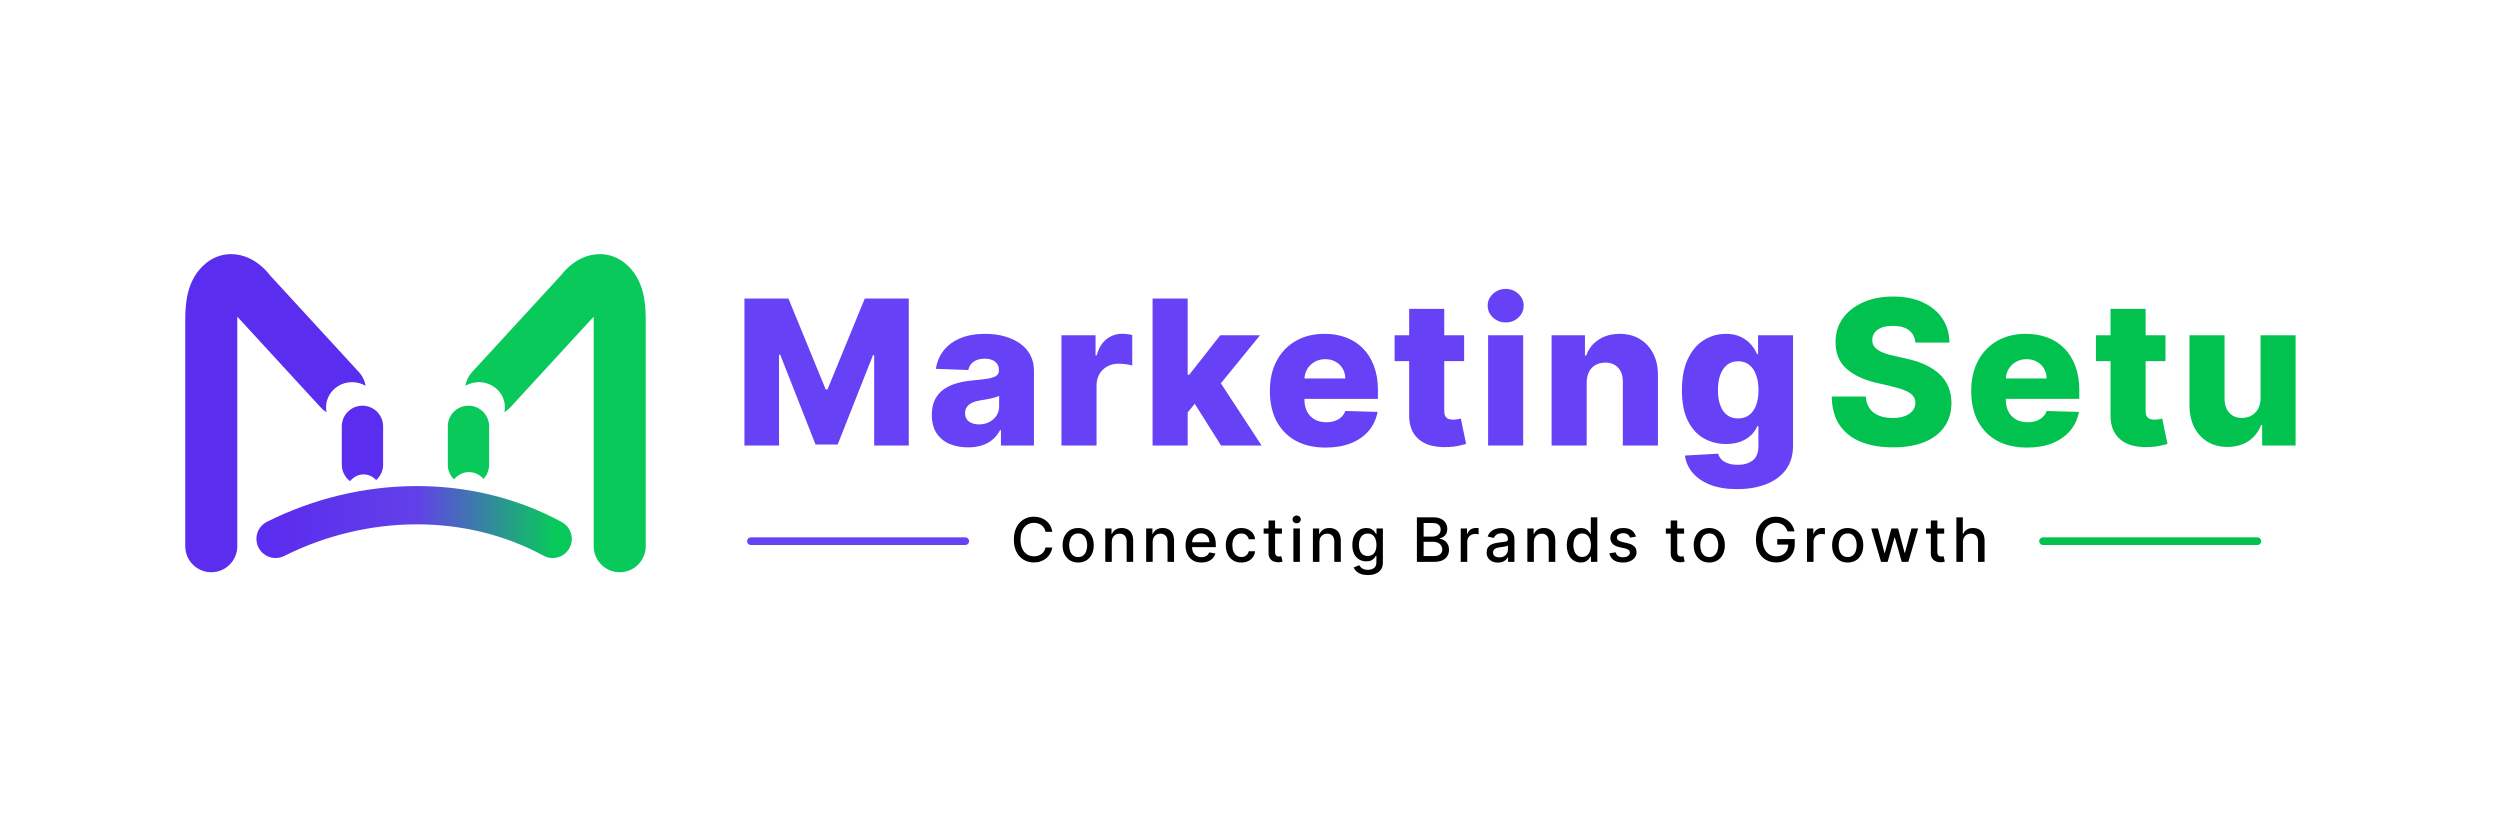
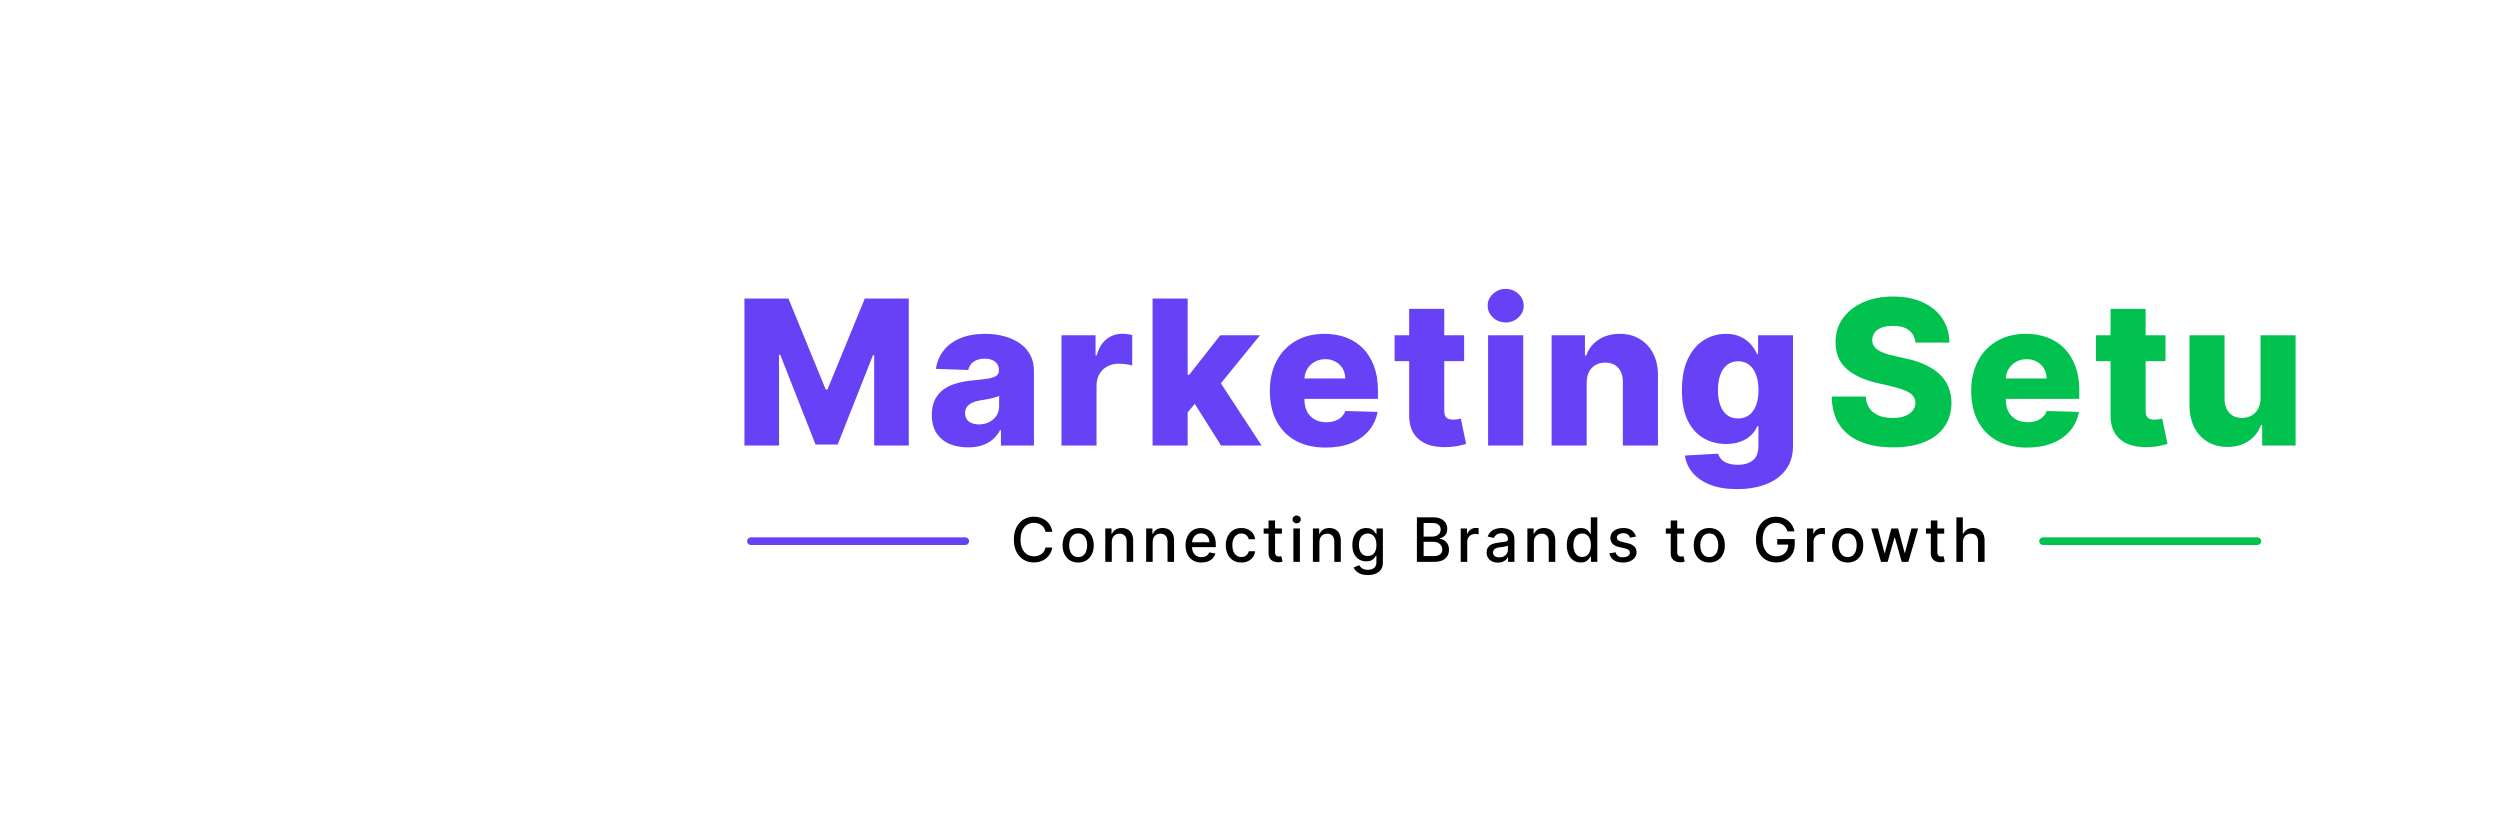
<svg xmlns="http://www.w3.org/2000/svg" width="1633" height="539" viewBox="0 0 1633 539" fill="none">
+   <style>
+     @keyframes drawBridge { to { stroke-dashoffset: 0; } }
+     @keyframes scalePillarLeft { 0% { transform: translateY(60px) scale(0.9); opacity: 0; } 100% { transform: translateY(0) scale(1); opacity: 1; } }
+     @keyframes scalePillarRight { 0% { transform: translateY(60px) scale(0.9); opacity: 0; } 100% { transform: translateY(0) scale(1); opacity: 1; } }
+     @keyframes fadeInNode { 0% { transform: scale(0); opacity: 0; } 70% { transform: scale(1.15); } 100% { transform: scale(1); opacity: 1; } }
+     @keyframes gradientShift { 0% { stop-color: #5B2DEE; } 50% { stop-color: #09C95B; } 100% { stop-color: #5B2DEE; } }
+     @keyframes gradientShiftRight { 0% { stop-color: #09C95B; } 50% { stop-color: #5B2DEE; } 100% { stop-color: #09C95B; } }
+     .pillar-left { transform-origin: 138px 270px; animation: scalePillarLeft 0.8s cubic-bezier(0.34, 1.56, 0.64, 1) forwards; opacity: 0; }
+     .pillar-right { transform-origin: 404px 270px; animation: scalePillarRight 0.8s cubic-bezier(0.34, 1.56, 0.64, 1) 0.15s forwards; opacity: 0; }
+     .node-left { transform-origin: 236px 285px; animation: fadeInNode 0.6s cubic-bezier(0.34, 1.56, 0.64, 1) 0.5s forwards; opacity: 0; }
+     .node-right { transform-origin: 306px 285px; animation: fadeInNode 0.6s cubic-bezier(0.34, 1.56, 0.64, 1) 0.65s forwards; opacity: 0; }
+     .bridge-line { stroke-dasharray: 400; stroke-dashoffset: 400; animation: drawBridge 1.2s cubic-bezier(0.4, 0, 0.2, 1) 0.3s forwards; }
+     .stop-1 { animation: gradientShift 6s infinite alternate; }
+     .stop-2 { animation: gradientShiftRight 6s infinite alternate; }
+ </style>
  <path d="M486.266 195H515L539.375 254.437H540.5L564.875 195H593.609V291H571.016V232.031H570.219L547.156 290.391H532.719L509.656 231.703H508.859V291H486.266V195ZM632.339 292.219C627.745 292.219 623.667 291.453 620.105 289.922C616.573 288.359 613.776 286.016 611.714 282.891C609.683 279.734 608.667 275.781 608.667 271.031C608.667 267.031 609.37 263.656 610.776 260.906C612.183 258.156 614.12 255.922 616.589 254.203C619.058 252.484 621.901 251.187 625.12 250.312C628.339 249.406 631.776 248.797 635.433 248.484C639.526 248.109 642.823 247.719 645.323 247.313C647.823 246.875 649.636 246.266 650.761 245.484C651.917 244.672 652.495 243.531 652.495 242.062V241.828C652.495 239.422 651.667 237.562 650.011 236.25C648.355 234.937 646.12 234.281 643.308 234.281C640.276 234.281 637.839 234.937 635.995 236.25C634.151 237.562 632.98 239.375 632.48 241.687L611.339 240.937C611.964 236.562 613.573 232.656 616.167 229.219C618.792 225.75 622.386 223.031 626.948 221.062C631.542 219.062 637.058 218.063 643.495 218.063C648.089 218.063 652.323 218.609 656.198 219.703C660.073 220.766 663.448 222.328 666.323 224.391C669.198 226.422 671.417 228.922 672.98 231.891C674.573 234.859 675.37 238.25 675.37 242.062V291H653.808V280.969H653.245C651.964 283.406 650.323 285.469 648.323 287.156C646.355 288.844 644.026 290.109 641.339 290.953C638.683 291.797 635.683 292.219 632.339 292.219ZM639.417 277.219C641.886 277.219 644.105 276.719 646.073 275.719C648.073 274.719 649.667 273.344 650.855 271.594C652.042 269.812 652.636 267.75 652.636 265.406V258.562C651.98 258.906 651.183 259.219 650.245 259.5C649.339 259.781 648.339 260.047 647.245 260.297C646.151 260.547 645.026 260.766 643.87 260.953C642.714 261.141 641.605 261.312 640.542 261.469C638.386 261.812 636.542 262.344 635.011 263.062C633.511 263.781 632.355 264.719 631.542 265.875C630.761 267 630.37 268.344 630.37 269.906C630.37 272.281 631.214 274.094 632.901 275.344C634.62 276.594 636.792 277.219 639.417 277.219ZM693.346 291V219H715.611V232.125H716.361C717.674 227.375 719.815 223.844 722.783 221.531C725.752 219.187 729.205 218.016 733.143 218.016C734.205 218.016 735.299 218.094 736.424 218.25C737.549 218.375 738.596 218.578 739.565 218.859V238.781C738.471 238.406 737.033 238.109 735.252 237.891C733.502 237.672 731.94 237.562 730.565 237.562C727.846 237.562 725.393 238.172 723.205 239.391C721.049 240.578 719.346 242.25 718.096 244.406C716.877 246.531 716.268 249.031 716.268 251.906V291H693.346ZM773.536 272.109L773.63 244.781H776.818L797.068 219H823.036L792.943 255.938H786.896L773.536 272.109ZM752.864 291V195H775.786V291H752.864ZM797.583 291L778.739 261.094L793.833 244.828L824.068 291H797.583ZM865.891 292.359C858.36 292.359 851.86 290.875 846.391 287.906C840.953 284.906 836.766 280.641 833.828 275.109C830.922 269.547 829.469 262.937 829.469 255.281C829.469 247.844 830.938 241.344 833.875 235.781C836.813 230.187 840.953 225.844 846.297 222.75C851.641 219.625 857.938 218.063 865.188 218.063C870.313 218.063 875 218.859 879.25 220.453C883.5 222.047 887.172 224.406 890.266 227.531C893.36 230.656 895.766 234.516 897.485 239.109C899.203 243.672 900.063 248.906 900.063 254.812V260.531H837.485V247.219H878.735C878.703 244.781 878.125 242.609 877 240.703C875.875 238.797 874.328 237.312 872.36 236.25C870.422 235.156 868.188 234.609 865.656 234.609C863.094 234.609 860.797 235.187 858.766 236.344C856.735 237.469 855.125 239.016 853.938 240.984C852.75 242.922 852.125 245.125 852.063 247.594V261.141C852.063 264.078 852.641 266.656 853.797 268.875C854.953 271.062 856.594 272.766 858.719 273.984C860.844 275.203 863.375 275.812 866.313 275.812C868.344 275.812 870.188 275.531 871.844 274.969C873.5 274.406 874.922 273.578 876.11 272.484C877.297 271.391 878.188 270.047 878.781 268.453L899.828 269.062C898.953 273.781 897.031 277.891 894.063 281.391C891.125 284.859 887.266 287.562 882.485 289.5C877.703 291.406 872.172 292.359 865.891 292.359ZM956.37 219V235.875H910.948V219H956.37ZM920.464 201.75H943.386V268.359C943.386 269.766 943.605 270.906 944.042 271.781C944.511 272.625 945.183 273.234 946.058 273.609C946.933 273.953 947.98 274.125 949.198 274.125C950.073 274.125 950.995 274.047 951.964 273.891C952.964 273.703 953.714 273.547 954.214 273.422L957.683 289.969C956.589 290.281 955.042 290.672 953.042 291.141C951.073 291.609 948.714 291.906 945.964 292.031C940.589 292.281 935.98 291.656 932.136 290.156C928.323 288.625 925.402 286.25 923.37 283.031C921.37 279.812 920.402 275.766 920.464 270.891V201.75ZM972.026 291V219H994.948V291H972.026ZM983.51 210.609C980.291 210.609 977.526 209.547 975.213 207.422C972.901 205.266 971.744 202.672 971.744 199.641C971.744 196.641 972.901 194.078 975.213 191.953C977.526 189.797 980.291 188.719 983.51 188.719C986.76 188.719 989.526 189.797 991.807 191.953C994.119 194.078 995.276 196.641 995.276 199.641C995.276 202.672 994.119 205.266 991.807 207.422C989.526 209.547 986.76 210.609 983.51 210.609ZM1036.42 249.937V291H1013.5V219H1035.29V232.219H1036.09C1037.68 227.812 1040.4 224.359 1044.25 221.859C1048.09 219.328 1052.67 218.063 1057.98 218.063C1063.04 218.063 1067.43 219.203 1071.15 221.484C1074.9 223.734 1077.81 226.891 1079.87 230.953C1081.97 234.984 1083 239.703 1082.97 245.109V291H1060.04V249.609C1060.08 245.609 1059.06 242.484 1057 240.234C1054.97 237.984 1052.14 236.859 1048.51 236.859C1046.11 236.859 1043.98 237.391 1042.14 238.453C1040.33 239.484 1038.92 240.969 1037.92 242.906C1036.95 244.844 1036.45 247.187 1036.42 249.937ZM1134.68 319.5C1127.84 319.5 1121.98 318.547 1117.1 316.641C1112.23 314.734 1108.4 312.125 1105.62 308.813C1102.84 305.5 1101.16 301.75 1100.6 297.563L1122.3 296.344C1122.71 297.813 1123.46 299.094 1124.55 300.188C1125.68 301.281 1127.13 302.125 1128.91 302.719C1130.73 303.313 1132.85 303.609 1135.29 303.609C1139.13 303.609 1142.3 302.672 1144.8 300.797C1147.34 298.953 1148.6 295.719 1148.6 291.094V278.437H1147.8C1146.9 280.656 1145.52 282.641 1143.68 284.391C1141.84 286.141 1139.54 287.516 1136.79 288.516C1134.07 289.516 1130.95 290.016 1127.41 290.016C1122.16 290.016 1117.35 288.797 1112.98 286.359C1108.63 283.891 1105.15 280.078 1102.52 274.922C1099.93 269.734 1098.63 263.062 1098.63 254.906C1098.63 246.5 1099.98 239.578 1102.66 234.141C1105.35 228.672 1108.87 224.625 1113.21 222C1117.59 219.375 1122.29 218.063 1127.32 218.063C1131.1 218.063 1134.34 218.719 1137.02 220.031C1139.74 221.313 1141.98 222.969 1143.73 225C1145.48 227.031 1146.8 229.141 1147.71 231.328H1148.37V219H1171.2V291.281C1171.2 297.375 1169.66 302.516 1166.6 306.703C1163.54 310.891 1159.26 314.063 1153.76 316.219C1148.26 318.406 1141.9 319.5 1134.68 319.5ZM1135.38 273.328C1138.16 273.328 1140.54 272.594 1142.51 271.125C1144.48 269.656 1145.99 267.547 1147.05 264.797C1148.12 262.047 1148.65 258.75 1148.65 254.906C1148.65 251 1148.12 247.641 1147.05 244.828C1146.02 241.984 1144.51 239.797 1142.51 238.266C1140.54 236.734 1138.16 235.969 1135.38 235.969C1132.54 235.969 1130.13 236.75 1128.16 238.312C1126.2 239.875 1124.7 242.078 1123.66 244.922C1122.66 247.734 1122.16 251.062 1122.16 254.906C1122.16 258.75 1122.68 262.047 1123.71 264.797C1124.74 267.547 1126.23 269.656 1128.16 271.125C1130.13 272.594 1132.54 273.328 1135.38 273.328Z" fill="#6741F6" />
  <line x1="490.5" y1="353.5" x2="630.5" y2="353.5" stroke="#6741F6" stroke-width="5" stroke-linecap="round" />
  <line x1="1334.5" y1="353.5" x2="1474.5" y2="353.5" stroke="#01C24F" stroke-width="5" stroke-linecap="round" />
  <path d="M687.358 347.369H682.926C682.756 346.422 682.438 345.589 681.974 344.869C681.51 344.15 680.942 343.539 680.27 343.037C679.598 342.535 678.845 342.156 678.011 341.901C677.188 341.645 676.312 341.517 675.384 341.517C673.707 341.517 672.206 341.938 670.881 342.781C669.564 343.624 668.523 344.86 667.756 346.489C666.998 348.117 666.619 350.106 666.619 352.455C666.619 354.822 666.998 356.82 667.756 358.449C668.523 360.078 669.569 361.309 670.895 362.142C672.221 362.975 673.712 363.392 675.369 363.392C676.288 363.392 677.159 363.269 677.983 363.023C678.816 362.767 679.569 362.393 680.241 361.901C680.914 361.408 681.482 360.807 681.946 360.097C682.42 359.377 682.746 358.553 682.926 357.625L687.358 357.639C687.121 359.069 686.662 360.385 685.98 361.588C685.308 362.781 684.441 363.813 683.381 364.685C682.33 365.546 681.127 366.214 679.773 366.688C678.419 367.161 676.941 367.398 675.341 367.398C672.822 367.398 670.578 366.801 668.608 365.608C666.638 364.405 665.085 362.687 663.949 360.452C662.822 358.217 662.259 355.551 662.259 352.455C662.259 349.348 662.827 346.683 663.963 344.457C665.099 342.223 666.652 340.509 668.622 339.315C670.592 338.113 672.831 337.511 675.341 337.511C676.884 337.511 678.324 337.734 679.659 338.179C681.004 338.615 682.211 339.259 683.281 340.111C684.351 340.954 685.237 341.986 685.938 343.207C686.638 344.42 687.112 345.807 687.358 347.369ZM704.26 367.44C702.214 367.44 700.429 366.972 698.904 366.034C697.38 365.097 696.196 363.785 695.353 362.099C694.51 360.414 694.089 358.444 694.089 356.19C694.089 353.927 694.51 351.948 695.353 350.253C696.196 348.558 697.38 347.241 698.904 346.304C700.429 345.366 702.214 344.898 704.26 344.898C706.305 344.898 708.09 345.366 709.615 346.304C711.139 347.241 712.323 348.558 713.166 350.253C714.009 351.948 714.43 353.927 714.43 356.19C714.43 358.444 714.009 360.414 713.166 362.099C712.323 363.785 711.139 365.097 709.615 366.034C708.09 366.972 706.305 367.44 704.26 367.44ZM704.274 363.875C705.599 363.875 706.698 363.525 707.569 362.824C708.44 362.123 709.084 361.19 709.501 360.026C709.927 358.861 710.14 357.578 710.14 356.176C710.14 354.784 709.927 353.506 709.501 352.341C709.084 351.167 708.44 350.224 707.569 349.514C706.698 348.804 705.599 348.449 704.274 348.449C702.938 348.449 701.831 348.804 700.95 349.514C700.079 350.224 699.43 351.167 699.004 352.341C698.587 353.506 698.379 354.784 698.379 356.176C698.379 357.578 698.587 358.861 699.004 360.026C699.43 361.19 700.079 362.123 700.95 362.824C701.831 363.525 702.938 363.875 704.274 363.875ZM726.218 354.045V367H721.971V345.182H726.047V348.733H726.317C726.819 347.578 727.605 346.65 728.675 345.949C729.755 345.248 731.114 344.898 732.752 344.898C734.239 344.898 735.541 345.21 736.658 345.835C737.776 346.451 738.642 347.369 739.258 348.591C739.873 349.812 740.181 351.323 740.181 353.122V367H735.934V353.634C735.934 352.052 735.522 350.816 734.698 349.926C733.874 349.027 732.743 348.577 731.303 348.577C730.318 348.577 729.442 348.79 728.675 349.216C727.918 349.642 727.316 350.267 726.871 351.091C726.436 351.905 726.218 352.89 726.218 354.045ZM752.924 354.045V367H748.677V345.182H752.754V348.733H753.024C753.525 347.578 754.311 346.65 755.382 345.949C756.461 345.248 757.82 344.898 759.458 344.898C760.945 344.898 762.247 345.21 763.364 345.835C764.482 346.451 765.348 347.369 765.964 348.591C766.579 349.812 766.887 351.323 766.887 353.122V367H762.64V353.634C762.64 352.052 762.228 350.816 761.404 349.926C760.58 349.027 759.449 348.577 758.009 348.577C757.025 348.577 756.149 348.79 755.382 349.216C754.624 349.642 754.023 350.267 753.578 351.091C753.142 351.905 752.924 352.89 752.924 354.045ZM784.787 367.44C782.637 367.44 780.786 366.981 779.233 366.062C777.689 365.134 776.496 363.832 775.653 362.156C774.82 360.471 774.403 358.496 774.403 356.233C774.403 353.998 774.82 352.028 775.653 350.324C776.496 348.619 777.67 347.289 779.176 346.332C780.691 345.376 782.462 344.898 784.488 344.898C785.719 344.898 786.913 345.101 788.068 345.509C789.223 345.916 790.26 346.555 791.179 347.426C792.097 348.297 792.822 349.429 793.352 350.821C793.882 352.204 794.147 353.884 794.147 355.864V357.369H776.804V354.188H789.986C789.986 353.07 789.758 352.08 789.304 351.219C788.849 350.348 788.21 349.661 787.386 349.159C786.572 348.657 785.615 348.406 784.517 348.406C783.324 348.406 782.282 348.7 781.392 349.287C780.511 349.865 779.829 350.622 779.346 351.56C778.873 352.488 778.636 353.496 778.636 354.585V357.071C778.636 358.529 778.892 359.77 779.403 360.793C779.924 361.815 780.648 362.597 781.576 363.136C782.504 363.667 783.589 363.932 784.829 363.932C785.634 363.932 786.368 363.818 787.031 363.591C787.694 363.354 788.267 363.004 788.75 362.54C789.233 362.076 789.602 361.503 789.858 360.821L793.878 361.545C793.556 362.729 792.978 363.766 792.145 364.656C791.321 365.537 790.284 366.223 789.034 366.716C787.793 367.199 786.378 367.44 784.787 367.44ZM810.85 367.44C808.738 367.44 806.92 366.962 805.396 366.006C803.88 365.04 802.716 363.709 801.901 362.014C801.087 360.319 800.68 358.378 800.68 356.19C800.68 353.974 801.096 352.019 801.93 350.324C802.763 348.619 803.937 347.289 805.452 346.332C806.968 345.376 808.753 344.898 810.808 344.898C812.465 344.898 813.942 345.205 815.239 345.821C816.537 346.427 817.583 347.279 818.379 348.378C819.183 349.476 819.662 350.759 819.813 352.227H815.68C815.452 351.205 814.932 350.324 814.117 349.585C813.312 348.847 812.233 348.477 810.879 348.477C809.695 348.477 808.658 348.79 807.768 349.415C806.887 350.03 806.201 350.911 805.708 352.057C805.216 353.193 804.969 354.538 804.969 356.091C804.969 357.682 805.211 359.055 805.694 360.21C806.177 361.366 806.859 362.26 807.739 362.895C808.629 363.529 809.676 363.847 810.879 363.847C811.683 363.847 812.413 363.7 813.066 363.406C813.729 363.103 814.283 362.672 814.728 362.114C815.183 361.555 815.5 360.883 815.68 360.097H819.813C819.662 361.508 819.202 362.767 818.435 363.875C817.668 364.983 816.641 365.854 815.353 366.489C814.075 367.123 812.574 367.44 810.85 367.44ZM837.34 345.182V348.591H825.422V345.182H837.34ZM828.618 339.955H832.865V360.594C832.865 361.418 832.988 362.038 833.235 362.455C833.481 362.862 833.798 363.141 834.186 363.293C834.584 363.435 835.015 363.506 835.479 363.506C835.82 363.506 836.118 363.482 836.374 363.435C836.63 363.387 836.828 363.349 836.97 363.321L837.738 366.83C837.491 366.924 837.141 367.019 836.686 367.114C836.232 367.218 835.664 367.275 834.982 367.284C833.864 367.303 832.823 367.104 831.857 366.688C830.891 366.271 830.11 365.627 829.513 364.756C828.916 363.884 828.618 362.791 828.618 361.474V339.955ZM844.838 367V345.182H849.085V367H844.838ZM846.983 341.815C846.244 341.815 845.61 341.569 845.079 341.077C844.559 340.575 844.298 339.978 844.298 339.287C844.298 338.586 844.559 337.99 845.079 337.497C845.61 336.995 846.244 336.744 846.983 336.744C847.721 336.744 848.351 336.995 848.872 337.497C849.402 337.99 849.667 338.586 849.667 339.287C849.667 339.978 849.402 340.575 848.872 341.077C848.351 341.569 847.721 341.815 846.983 341.815ZM861.846 354.045V367H857.599V345.182H861.676V348.733H861.945C862.447 347.578 863.233 346.65 864.303 345.949C865.383 345.248 866.742 344.898 868.38 344.898C869.867 344.898 871.169 345.21 872.286 345.835C873.404 346.451 874.27 347.369 874.886 348.591C875.501 349.812 875.809 351.323 875.809 353.122V367H871.562V353.634C871.562 352.052 871.15 350.816 870.326 349.926C869.502 349.027 868.371 348.577 866.931 348.577C865.946 348.577 865.07 348.79 864.303 349.216C863.546 349.642 862.945 350.267 862.499 351.091C862.064 351.905 861.846 352.89 861.846 354.045ZM893.453 375.636C891.72 375.636 890.228 375.409 888.978 374.955C887.738 374.5 886.725 373.899 885.939 373.151C885.153 372.402 884.566 371.583 884.177 370.693L887.828 369.188C888.084 369.604 888.424 370.045 888.851 370.509C889.286 370.982 889.873 371.384 890.612 371.716C891.36 372.047 892.321 372.213 893.495 372.213C895.105 372.213 896.436 371.82 897.487 371.034C898.538 370.258 899.064 369.017 899.064 367.312V363.023H898.794C898.538 363.487 898.169 364.003 897.686 364.571C897.212 365.139 896.559 365.632 895.726 366.048C894.892 366.465 893.808 366.673 892.473 366.673C890.749 366.673 889.196 366.271 887.814 365.466C886.441 364.652 885.352 363.454 884.547 361.872C883.751 360.281 883.353 358.326 883.353 356.006C883.353 353.686 883.746 351.697 884.532 350.04C885.328 348.383 886.417 347.114 887.799 346.233C889.182 345.343 890.749 344.898 892.501 344.898C893.855 344.898 894.949 345.125 895.782 345.58C896.616 346.025 897.264 346.545 897.728 347.142C898.202 347.739 898.566 348.264 898.822 348.719H899.135V345.182H903.297V367.483C903.297 369.358 902.861 370.897 901.99 372.099C901.119 373.302 899.94 374.192 898.453 374.77C896.976 375.348 895.309 375.636 893.453 375.636ZM893.41 363.151C894.632 363.151 895.664 362.866 896.507 362.298C897.359 361.721 898.003 360.897 898.439 359.827C898.884 358.747 899.106 357.455 899.106 355.949C899.106 354.481 898.888 353.188 898.453 352.071C898.017 350.954 897.378 350.082 896.535 349.457C895.692 348.823 894.651 348.506 893.41 348.506C892.132 348.506 891.066 348.837 890.214 349.5C889.362 350.153 888.718 351.044 888.282 352.17C887.856 353.297 887.643 354.557 887.643 355.949C887.643 357.379 887.861 358.634 888.297 359.713C888.732 360.793 889.376 361.635 890.228 362.241C891.09 362.848 892.151 363.151 893.41 363.151ZM925.519 367V337.909H936.173C938.237 337.909 939.947 338.25 941.301 338.932C942.655 339.604 943.668 340.518 944.34 341.673C945.013 342.819 945.349 344.112 945.349 345.551C945.349 346.763 945.126 347.786 944.681 348.619C944.236 349.443 943.64 350.106 942.892 350.608C942.153 351.1 941.339 351.46 940.448 351.688V351.972C941.414 352.019 942.357 352.331 943.275 352.909C944.203 353.477 944.97 354.287 945.576 355.338C946.182 356.389 946.485 357.668 946.485 359.173C946.485 360.66 946.135 361.995 945.434 363.179C944.743 364.353 943.673 365.286 942.224 365.977C940.775 366.659 938.924 367 936.67 367H925.519ZM929.909 363.236H936.244C938.346 363.236 939.852 362.829 940.761 362.014C941.67 361.2 942.125 360.182 942.125 358.96C942.125 358.042 941.893 357.199 941.429 356.432C940.965 355.665 940.302 355.054 939.44 354.599C938.588 354.145 937.574 353.918 936.4 353.918H929.909V363.236ZM929.909 350.494H935.789C936.774 350.494 937.66 350.305 938.446 349.926C939.241 349.547 939.871 349.017 940.335 348.335C940.808 347.644 941.045 346.83 941.045 345.892C941.045 344.689 940.624 343.681 939.781 342.866C938.938 342.052 937.645 341.645 935.903 341.645H929.909V350.494ZM954.15 367V345.182H958.256V348.648H958.483C958.881 347.473 959.581 346.55 960.585 345.878C961.598 345.196 962.744 344.855 964.023 344.855C964.288 344.855 964.6 344.865 964.96 344.884C965.329 344.902 965.618 344.926 965.827 344.955V349.017C965.656 348.97 965.353 348.918 964.917 348.861C964.482 348.795 964.046 348.761 963.611 348.761C962.607 348.761 961.712 348.974 960.926 349.401C960.149 349.817 959.534 350.4 959.079 351.148C958.625 351.886 958.398 352.729 958.398 353.676V367H954.15ZM978.456 367.483C977.074 367.483 975.824 367.227 974.706 366.716C973.589 366.195 972.703 365.442 972.05 364.457C971.406 363.473 971.084 362.265 971.084 360.835C971.084 359.604 971.321 358.591 971.794 357.795C972.268 357 972.907 356.37 973.712 355.906C974.517 355.442 975.416 355.092 976.411 354.855C977.405 354.618 978.418 354.438 979.45 354.315C980.757 354.164 981.818 354.041 982.632 353.946C983.447 353.842 984.038 353.676 984.408 353.449C984.777 353.222 984.962 352.852 984.962 352.341V352.241C984.962 351.001 984.611 350.04 983.911 349.358C983.219 348.676 982.187 348.335 980.814 348.335C979.384 348.335 978.257 348.652 977.433 349.287C976.619 349.912 976.056 350.608 975.743 351.375L971.752 350.466C972.225 349.14 972.916 348.07 973.825 347.256C974.744 346.432 975.8 345.835 976.993 345.466C978.186 345.087 979.441 344.898 980.757 344.898C981.628 344.898 982.552 345.002 983.527 345.21C984.512 345.409 985.431 345.778 986.283 346.318C987.145 346.858 987.85 347.63 988.399 348.634C988.949 349.628 989.223 350.92 989.223 352.511V367H985.075V364.017H984.905C984.63 364.566 984.218 365.106 983.669 365.636C983.12 366.167 982.414 366.607 981.553 366.957C980.691 367.308 979.659 367.483 978.456 367.483ZM979.379 364.074C980.554 364.074 981.557 363.842 982.391 363.378C983.234 362.914 983.873 362.308 984.308 361.56C984.753 360.802 984.976 359.992 984.976 359.131V356.318C984.824 356.47 984.531 356.612 984.095 356.744C983.669 356.867 983.181 356.976 982.632 357.071C982.083 357.156 981.548 357.237 981.027 357.312C980.506 357.379 980.071 357.436 979.72 357.483C978.896 357.587 978.144 357.762 977.462 358.009C976.789 358.255 976.25 358.61 975.842 359.074C975.445 359.528 975.246 360.134 975.246 360.892C975.246 361.943 975.634 362.739 976.411 363.278C977.187 363.809 978.177 364.074 979.379 364.074ZM1001.93 354.045V367H997.68V345.182H1001.76V348.733H1002.03C1002.53 347.578 1003.31 346.65 1004.38 345.949C1005.46 345.248 1006.82 344.898 1008.46 344.898C1009.95 344.898 1011.25 345.21 1012.37 345.835C1013.49 346.451 1014.35 347.369 1014.97 348.591C1015.58 349.812 1015.89 351.323 1015.89 353.122V367H1011.64V353.634C1011.64 352.052 1011.23 350.816 1010.41 349.926C1009.58 349.027 1008.45 348.577 1007.01 348.577C1006.03 348.577 1005.15 348.79 1004.38 349.216C1003.63 349.642 1003.03 350.267 1002.58 351.091C1002.15 351.905 1001.93 352.89 1001.93 354.045ZM1032.55 367.426C1030.79 367.426 1029.22 366.976 1027.84 366.077C1026.46 365.168 1025.39 363.875 1024.6 362.199C1023.82 360.513 1023.43 358.491 1023.43 356.134C1023.43 353.776 1023.83 351.759 1024.61 350.082C1025.41 348.406 1026.5 347.123 1027.88 346.233C1029.26 345.343 1030.83 344.898 1032.58 344.898C1033.94 344.898 1035.03 345.125 1035.85 345.58C1036.68 346.025 1037.33 346.545 1037.78 347.142C1038.25 347.739 1038.61 348.264 1038.86 348.719H1039.12V337.909H1043.36V367H1039.22V363.605H1038.86C1038.61 364.069 1038.24 364.599 1037.75 365.196C1037.28 365.793 1036.63 366.313 1035.79 366.759C1034.96 367.204 1033.88 367.426 1032.55 367.426ZM1033.49 363.804C1034.71 363.804 1035.75 363.482 1036.59 362.838C1037.44 362.185 1038.08 361.28 1038.52 360.125C1038.96 358.97 1039.19 357.625 1039.19 356.091C1039.19 354.576 1038.97 353.25 1038.53 352.114C1038.1 350.977 1037.46 350.092 1036.62 349.457C1035.77 348.823 1034.73 348.506 1033.49 348.506C1032.21 348.506 1031.15 348.837 1030.3 349.5C1029.44 350.163 1028.8 351.067 1028.36 352.213C1027.94 353.359 1027.72 354.652 1027.72 356.091C1027.72 357.549 1027.94 358.861 1028.38 360.026C1028.81 361.19 1029.46 362.114 1030.31 362.795C1031.17 363.468 1032.23 363.804 1033.49 363.804ZM1068.57 350.509L1064.73 351.19C1064.56 350.698 1064.31 350.229 1063.96 349.784C1063.62 349.339 1063.15 348.974 1062.57 348.69C1061.98 348.406 1061.25 348.264 1060.36 348.264C1059.16 348.264 1058.16 348.534 1057.35 349.074C1056.55 349.604 1056.15 350.291 1056.15 351.134C1056.15 351.863 1056.42 352.45 1056.96 352.895C1057.5 353.34 1058.37 353.705 1059.57 353.989L1063.04 354.784C1065.04 355.248 1066.54 355.963 1067.52 356.929C1068.51 357.895 1069 359.15 1069 360.693C1069 362 1068.62 363.165 1067.86 364.188C1067.12 365.201 1066.07 365.996 1064.73 366.574C1063.39 367.152 1061.84 367.44 1060.08 367.44C1057.64 367.44 1055.64 366.92 1054.1 365.878C1052.56 364.827 1051.61 363.335 1051.26 361.403L1055.36 360.778C1055.62 361.848 1056.15 362.658 1056.94 363.207C1057.74 363.747 1058.77 364.017 1060.05 364.017C1061.44 364.017 1062.56 363.728 1063.39 363.151C1064.22 362.563 1064.64 361.848 1064.64 361.006C1064.64 360.324 1064.38 359.751 1063.87 359.287C1063.37 358.823 1062.6 358.473 1061.56 358.236L1057.86 357.426C1055.83 356.962 1054.32 356.223 1053.35 355.21C1052.38 354.197 1051.9 352.914 1051.9 351.361C1051.9 350.073 1052.26 348.946 1052.98 347.98C1053.7 347.014 1054.69 346.261 1055.96 345.722C1057.23 345.172 1058.68 344.898 1060.32 344.898C1062.68 344.898 1064.54 345.409 1065.89 346.432C1067.24 347.445 1068.14 348.804 1068.57 350.509ZM1100.04 345.182V348.591H1088.12V345.182H1100.04ZM1091.32 339.955H1095.57V360.594C1095.57 361.418 1095.69 362.038 1095.94 362.455C1096.18 362.862 1096.5 363.141 1096.89 363.293C1097.29 363.435 1097.72 363.506 1098.18 363.506C1098.52 363.506 1098.82 363.482 1099.08 363.435C1099.33 363.387 1099.53 363.349 1099.67 363.321L1100.44 366.83C1100.19 366.924 1099.84 367.019 1099.39 367.114C1098.93 367.218 1098.37 367.275 1097.68 367.284C1096.57 367.303 1095.52 367.104 1094.56 366.688C1093.59 366.271 1092.81 365.627 1092.21 364.756C1091.62 363.884 1091.32 362.791 1091.32 361.474V339.955ZM1116.5 367.44C1114.45 367.44 1112.66 366.972 1111.14 366.034C1109.62 365.097 1108.43 363.785 1107.59 362.099C1106.75 360.414 1106.33 358.444 1106.33 356.19C1106.33 353.927 1106.75 351.948 1107.59 350.253C1108.43 348.558 1109.62 347.241 1111.14 346.304C1112.66 345.366 1114.45 344.898 1116.5 344.898C1118.54 344.898 1120.33 345.366 1121.85 346.304C1123.38 347.241 1124.56 348.558 1125.4 350.253C1126.24 351.948 1126.67 353.927 1126.67 356.19C1126.67 358.444 1126.24 360.414 1125.4 362.099C1124.56 363.785 1123.38 365.097 1121.85 366.034C1120.33 366.972 1118.54 367.44 1116.5 367.44ZM1116.51 363.875C1117.84 363.875 1118.93 363.525 1119.81 362.824C1120.68 362.123 1121.32 361.19 1121.74 360.026C1122.16 358.861 1122.38 357.578 1122.38 356.176C1122.38 354.784 1122.16 353.506 1121.74 352.341C1121.32 351.167 1120.68 350.224 1119.81 349.514C1118.93 348.804 1117.84 348.449 1116.51 348.449C1115.17 348.449 1114.07 348.804 1113.19 349.514C1112.31 350.224 1111.67 351.167 1111.24 352.341C1110.82 353.506 1110.61 354.784 1110.61 356.176C1110.61 357.578 1110.82 358.861 1111.24 360.026C1111.67 361.19 1112.31 362.123 1113.19 362.824C1114.07 363.525 1115.17 363.875 1116.51 363.875ZM1167.62 347.099C1167.35 346.238 1166.98 345.466 1166.51 344.784C1166.06 344.093 1165.51 343.506 1164.88 343.023C1164.25 342.53 1163.52 342.156 1162.71 341.901C1161.9 341.645 1161.02 341.517 1160.05 341.517C1158.41 341.517 1156.93 341.938 1155.62 342.781C1154.3 343.624 1153.26 344.86 1152.49 346.489C1151.74 348.108 1151.36 350.092 1151.36 352.44C1151.36 354.798 1151.74 356.792 1152.51 358.42C1153.27 360.049 1154.33 361.285 1155.66 362.128C1157 362.971 1158.52 363.392 1160.22 363.392C1161.8 363.392 1163.18 363.07 1164.35 362.426C1165.54 361.782 1166.45 360.873 1167.1 359.699C1167.75 358.515 1168.08 357.123 1168.08 355.523L1169.21 355.736H1160.89V352.114H1172.32V355.423C1172.32 357.866 1171.8 359.988 1170.76 361.787C1169.73 363.577 1168.3 364.959 1166.47 365.935C1164.65 366.91 1162.57 367.398 1160.22 367.398C1157.59 367.398 1155.28 366.792 1153.29 365.58C1151.31 364.367 1149.77 362.649 1148.66 360.423C1147.55 358.188 1147 355.537 1147 352.469C1147 350.149 1147.32 348.065 1147.96 346.219C1148.61 344.372 1149.51 342.805 1150.67 341.517C1151.85 340.22 1153.23 339.23 1154.81 338.548C1156.4 337.857 1158.14 337.511 1160.02 337.511C1161.59 337.511 1163.06 337.743 1164.41 338.207C1165.77 338.671 1166.99 339.33 1168.05 340.182C1169.12 341.034 1170 342.047 1170.7 343.222C1171.4 344.386 1171.88 345.679 1172.12 347.099H1167.62ZM1180.35 367V345.182H1184.46V348.648H1184.69C1185.08 347.473 1185.78 346.55 1186.79 345.878C1187.8 345.196 1188.95 344.855 1190.23 344.855C1190.49 344.855 1190.8 344.865 1191.16 344.884C1191.53 344.902 1191.82 344.926 1192.03 344.955V349.017C1191.86 348.97 1191.56 348.918 1191.12 348.861C1190.68 348.795 1190.25 348.761 1189.81 348.761C1188.81 348.761 1187.92 348.974 1187.13 349.401C1186.35 349.817 1185.74 350.4 1185.28 351.148C1184.83 351.886 1184.6 352.729 1184.6 353.676V367H1180.35ZM1206.91 367.44C1204.87 367.44 1203.08 366.972 1201.56 366.034C1200.03 365.097 1198.85 363.785 1198.01 362.099C1197.17 360.414 1196.74 358.444 1196.74 356.19C1196.74 353.927 1197.17 351.948 1198.01 350.253C1198.85 348.558 1200.03 347.241 1201.56 346.304C1203.08 345.366 1204.87 344.898 1206.91 344.898C1208.96 344.898 1210.74 345.366 1212.27 346.304C1213.79 347.241 1214.98 348.558 1215.82 350.253C1216.66 351.948 1217.08 353.927 1217.08 356.19C1217.08 358.444 1216.66 360.414 1215.82 362.099C1214.98 363.785 1213.79 365.097 1212.27 366.034C1210.74 366.972 1208.96 367.44 1206.91 367.44ZM1206.93 363.875C1208.25 363.875 1209.35 363.525 1210.22 362.824C1211.1 362.123 1211.74 361.19 1212.16 360.026C1212.58 358.861 1212.79 357.578 1212.79 356.176C1212.79 354.784 1212.58 353.506 1212.16 352.341C1211.74 351.167 1211.1 350.224 1210.22 349.514C1209.35 348.804 1208.25 348.449 1206.93 348.449C1205.59 348.449 1204.49 348.804 1203.6 349.514C1202.73 350.224 1202.08 351.167 1201.66 352.341C1201.24 353.506 1201.03 354.784 1201.03 356.176C1201.03 357.578 1201.24 358.861 1201.66 360.026C1202.08 361.19 1202.73 362.123 1203.6 362.824C1204.49 363.525 1205.59 363.875 1206.93 363.875ZM1228.69 367L1222.27 345.182H1226.66L1230.94 361.205H1231.15L1235.44 345.182H1239.83L1244.09 361.134H1244.3L1248.55 345.182H1252.94L1246.53 367H1242.2L1237.77 351.247H1237.44L1233.01 367H1228.69ZM1269.95 345.182V348.591H1258.04V345.182H1269.95ZM1261.23 339.955H1265.48V360.594C1265.48 361.418 1265.6 362.038 1265.85 362.455C1266.09 362.862 1266.41 363.141 1266.8 363.293C1267.2 363.435 1267.63 363.506 1268.09 363.506C1268.43 363.506 1268.73 363.482 1268.99 363.435C1269.24 363.387 1269.44 363.349 1269.58 363.321L1270.35 366.83C1270.11 366.924 1269.75 367.019 1269.3 367.114C1268.85 367.218 1268.28 367.275 1267.6 367.284C1266.48 367.303 1265.44 367.104 1264.47 366.688C1263.5 366.271 1262.72 365.627 1262.13 364.756C1261.53 363.884 1261.23 362.791 1261.23 361.474V339.955ZM1282.17 354.045V367H1277.92V337.909H1282.11V348.733H1282.38C1282.89 347.559 1283.67 346.626 1284.72 345.935C1285.78 345.243 1287.15 344.898 1288.84 344.898C1290.34 344.898 1291.65 345.205 1292.76 345.821C1293.89 346.437 1294.76 347.355 1295.38 348.577C1296 349.789 1296.32 351.304 1296.32 353.122V367H1292.07V353.634C1292.07 352.033 1291.66 350.793 1290.83 349.912C1290.01 349.022 1288.86 348.577 1287.4 348.577C1286.39 348.577 1285.49 348.79 1284.7 349.216C1283.91 349.642 1283.29 350.267 1282.84 351.091C1282.39 351.905 1282.17 352.89 1282.17 354.045Z" fill="black" />
  <path d="M1251.16 223.781C1250.84 220.344 1249.45 217.672 1246.98 215.766C1244.55 213.828 1241.06 212.859 1236.53 212.859C1233.53 212.859 1231.03 213.25 1229.03 214.031C1227.03 214.812 1225.53 215.891 1224.53 217.266C1223.53 218.609 1223.02 220.156 1222.98 221.906C1222.92 223.344 1223.2 224.609 1223.83 225.703C1224.48 226.797 1225.42 227.766 1226.64 228.609C1227.89 229.422 1229.39 230.141 1231.14 230.766C1232.89 231.391 1234.86 231.937 1237.05 232.406L1245.3 234.281C1250.05 235.312 1254.23 236.688 1257.86 238.406C1261.52 240.125 1264.58 242.172 1267.05 244.547C1269.55 246.922 1271.44 249.656 1272.72 252.75C1274 255.844 1274.66 259.312 1274.69 263.156C1274.66 269.219 1273.13 274.422 1270.09 278.766C1267.06 283.109 1262.7 286.438 1257.02 288.75C1251.36 291.063 1244.53 292.219 1236.53 292.219C1228.5 292.219 1221.5 291.016 1215.53 288.609C1209.56 286.203 1204.92 282.547 1201.61 277.641C1198.3 272.734 1196.59 266.531 1196.5 259.031H1218.72C1218.91 262.125 1219.73 264.703 1221.2 266.766C1222.67 268.828 1224.69 270.391 1227.25 271.453C1229.84 272.516 1232.84 273.047 1236.25 273.047C1239.38 273.047 1242.03 272.625 1244.22 271.781C1246.44 270.938 1248.14 269.766 1249.33 268.266C1250.52 266.766 1251.13 265.047 1251.16 263.109C1251.13 261.297 1250.56 259.75 1249.47 258.469C1248.38 257.156 1246.69 256.031 1244.41 255.094C1242.16 254.125 1239.28 253.234 1235.78 252.422L1225.75 250.078C1217.44 248.172 1210.89 245.094 1206.11 240.844C1201.33 236.562 1198.95 230.781 1198.98 223.5C1198.95 217.562 1200.55 212.359 1203.77 207.891C1206.98 203.422 1211.44 199.937 1217.13 197.438C1222.81 194.937 1229.3 193.687 1236.58 193.687C1244.02 193.687 1250.47 194.953 1255.94 197.484C1261.44 199.984 1265.7 203.5 1268.73 208.031C1271.77 212.562 1273.31 217.812 1273.38 223.781H1251.16ZM1324.02 292.359C1316.49 292.359 1309.99 290.875 1304.52 287.906C1299.08 284.906 1294.9 280.641 1291.96 275.109C1289.05 269.547 1287.6 262.937 1287.6 255.281C1287.6 247.844 1289.07 241.344 1292.01 235.781C1294.94 230.187 1299.08 225.844 1304.43 222.75C1309.77 219.625 1316.07 218.063 1323.32 218.063C1328.44 218.063 1333.13 218.859 1337.38 220.453C1341.63 222.047 1345.3 224.406 1348.4 227.531C1351.49 230.656 1353.9 234.516 1355.62 239.109C1357.34 243.672 1358.19 248.906 1358.19 254.812V260.531H1295.62V247.219H1336.87C1336.84 244.781 1336.26 242.609 1335.13 240.703C1334.01 238.797 1332.46 237.312 1330.49 236.25C1328.55 235.156 1326.32 234.609 1323.79 234.609C1321.23 234.609 1318.93 235.187 1316.9 236.344C1314.87 237.469 1313.26 239.016 1312.07 240.984C1310.88 242.922 1310.26 245.125 1310.19 247.594V261.141C1310.19 264.078 1310.77 266.656 1311.93 268.875C1313.08 271.062 1314.73 272.766 1316.85 273.984C1318.98 275.203 1321.51 275.812 1324.44 275.812C1326.48 275.812 1328.32 275.531 1329.98 274.969C1331.63 274.406 1333.05 273.578 1334.24 272.484C1335.43 271.391 1336.32 270.047 1336.91 268.453L1357.96 269.062C1357.09 273.781 1355.16 277.891 1352.19 281.391C1349.26 284.859 1345.4 287.562 1340.62 289.5C1335.84 291.406 1330.3 292.359 1324.02 292.359ZM1414.5 219V235.875H1369.08V219H1414.5ZM1378.6 201.75H1401.52V268.359C1401.52 269.766 1401.74 270.906 1402.17 271.781C1402.64 272.625 1403.31 273.234 1404.19 273.609C1405.06 273.953 1406.11 274.125 1407.33 274.125C1408.21 274.125 1409.13 274.047 1410.1 273.891C1411.1 273.703 1411.85 273.547 1412.35 273.422L1415.81 289.969C1414.72 290.281 1413.17 290.672 1411.17 291.141C1409.21 291.609 1406.85 291.906 1404.1 292.031C1398.72 292.281 1394.11 291.656 1390.27 290.156C1386.46 288.625 1383.53 286.25 1381.5 283.031C1379.5 279.812 1378.53 275.766 1378.6 270.891V201.75ZM1476.61 259.922V219H1499.49V291H1477.64V277.594H1476.89C1475.3 282 1472.58 285.5 1468.74 288.094C1464.92 290.656 1460.31 291.938 1454.91 291.938C1450 291.938 1445.69 290.812 1441.97 288.562C1438.25 286.312 1435.36 283.172 1433.3 279.141C1431.24 275.078 1430.19 270.328 1430.16 264.891V219H1453.08V260.391C1453.11 264.297 1454.14 267.375 1456.17 269.625C1458.2 271.875 1460.97 273 1464.47 273C1466.75 273 1468.8 272.5 1470.61 271.5C1472.45 270.469 1473.91 268.984 1474.97 267.047C1476.06 265.078 1476.61 262.703 1476.61 259.922Z" fill="#01C24F" />
-   <path d="M135.131 171.474C142.862 165.474 152.129 164.805 160.001 167.543C166.912 169.947 172.389 174.728 176.372 179.853L234.518 243.131C236.874 245.696 238.292 248.789 238.793 251.99C236.227 250.495 233.218 249.634 230 249.634C220.611 249.634 213 256.961 213 266C213 267.118 213.117 268.21 213.339 269.265C211.941 268.436 210.638 267.394 209.482 266.136L155.02 206.865C155.007 207.461 155 208.09 155 208.751V356.787C155 366.176 147.389 373.787 138 373.787C128.611 373.787 121 366.176 121 356.787V208.751C121 203.184 121.32 196.661 123 190.412C124.727 183.99 128.158 176.901 134.997 171.578L134.996 171.577C135.023 171.556 135.051 171.536 135.078 171.515C135.096 171.501 135.112 171.486 135.13 171.473L135.131 171.474Z" fill="#5B2DEE" />
-   <path d="M407.662 171.474C399.931 165.474 390.664 164.805 382.792 167.543C375.881 169.947 370.403 174.728 366.421 179.853L308.275 243.131C305.919 245.696 304.501 248.789 304 251.99C306.566 250.495 309.575 249.634 312.793 249.634C322.182 249.634 329.793 256.961 329.793 266C329.793 267.118 329.676 268.21 329.454 269.265C330.852 268.436 332.155 267.394 333.311 266.136L387.773 206.865C387.786 207.461 387.793 208.09 387.793 208.751V356.787C387.793 366.176 395.404 373.787 404.793 373.787C414.182 373.787 421.793 366.176 421.793 356.787V208.751C421.793 203.184 421.473 196.661 419.793 190.412C418.066 183.99 414.635 176.901 407.796 171.578L407.797 171.577C407.77 171.556 407.742 171.536 407.715 171.515C407.697 171.501 407.681 171.486 407.663 171.473L407.662 171.474Z" fill="#09C95B" />
-   <path d="M236.75 265C244.206 265 250.25 271.044 250.25 278.5V303.5C250.25 307.507 248.503 311.106 245.73 313.578C243.532 311.267 240.652 309.866 237.5 309.866C234.035 309.866 230.9 311.558 228.636 314.29C225.365 311.826 223.25 307.91 223.25 303.5V278.5C223.25 271.044 229.294 265 236.75 265Z" fill="#5B2DEE" />
-   <path d="M306 265C313.456 265 319.5 271.044 319.5 278.5V303.5C319.5 307.101 318.089 310.373 315.791 312.794C313.376 310.06 310.03 308.366 306.333 308.366C302.476 308.366 299.001 310.209 296.566 313.155C294.058 310.704 292.5 307.284 292.5 303.5V278.5C292.5 271.044 298.544 265 306 265Z" fill="#09C95B" />
-   <path d="M180 352C237.46 323.256 305.934 322.083 361 352" stroke="url(#paint0_linear_1911_8996)" stroke-width="25" stroke-linecap="round" stroke-linejoin="round" />
+   <path class="pillar-left" d="M135.131 171.474C142.862 165.474 152.129 164.805 160.001 167.543C166.912 169.947 172.389 174.728 176.372 179.853L234.518 243.131C236.874 245.696 238.292 248.789 238.793 251.99C236.227 250.495 233.218 249.634 230 249.634C220.611 249.634 213 256.961 213 266C213 267.118 213.117 268.21 213.339 269.265C211.941 268.436 210.638 267.394 209.482 266.136L155.02 206.865C155.007 207.461 155 208.09 155 208.751V356.787C155 366.176 147.389 373.787 138 373.787C128.611 373.787 121 366.176 121 356.787V208.751C121 203.184 121.32 196.661 123 190.412C124.727 183.99 128.158 176.901 134.997 171.578L134.996 171.577C135.023 171.556 135.051 171.536 135.078 171.515C135.096 171.501 135.112 171.486 135.13 171.473L135.131 171.474Z" fill="#5B2DEE" />
+   <path class="pillar-right" d="M407.662 171.474C399.931 165.474 390.664 164.805 382.792 167.543C375.881 169.947 370.403 174.728 366.421 179.853L308.275 243.131C305.919 245.696 304.501 248.789 304 251.99C306.566 250.495 309.575 249.634 312.793 249.634C322.182 249.634 329.793 256.961 329.793 266C329.793 267.118 329.676 268.21 329.454 269.265C330.852 268.436 332.155 267.394 333.311 266.136L387.773 206.865C387.786 207.461 387.793 208.09 387.793 208.751V356.787C387.793 366.176 395.404 373.787 404.793 373.787C414.182 373.787 421.793 366.176 421.793 356.787V208.751C421.793 203.184 421.473 196.661 419.793 190.412C418.066 183.99 414.635 176.901 407.796 171.578L407.797 171.577C407.77 171.556 407.742 171.536 407.715 171.515C407.697 171.501 407.681 171.486 407.663 171.473L407.662 171.474Z" fill="#09C95B" />
+   <path class="node-left" d="M236.75 265C244.206 265 250.25 271.044 250.25 278.5V303.5C250.25 307.507 248.503 311.106 245.73 313.578C243.532 311.267 240.652 309.866 237.5 309.866C234.035 309.866 230.9 311.558 228.636 314.29C225.365 311.826 223.25 307.91 223.25 303.5V278.5C223.25 271.044 229.294 265 236.75 265Z" fill="#5B2DEE" />
+   <path class="node-right" d="M306 265C313.456 265 319.5 271.044 319.5 278.5V303.5C319.5 307.101 318.089 310.373 315.791 312.794C313.376 310.06 310.03 308.366 306.333 308.366C302.476 308.366 299.001 310.209 296.566 313.155C294.058 310.704 292.5 307.284 292.5 303.5V278.5C292.5 271.044 298.544 265 306 265Z" fill="#09C95B" />
+   <path class="bridge-line" d="M180 352C237.46 323.256 305.934 322.083 361 352" stroke="url(#paint0_linear_1911_8996)" stroke-width="25" stroke-linecap="round" stroke-linejoin="round" />
  <defs>
    <linearGradient id="paint0_linear_1911_8996" x1="181.915" y1="337.937" x2="361.958" y2="337.937" gradientUnits="userSpaceOnUse">
-       <stop stop-color="#5B2DEE" />
+       <stop class="stop-1" stop-color="#5B2DEE" />
      <stop offset="0.5" stop-color="#6240E8" />
-       <stop offset="1" stop-color="#09C95B" />
+       <stop class="stop-2" offset="1" stop-color="#09C95B" />
    </linearGradient>
  </defs>
</svg>
